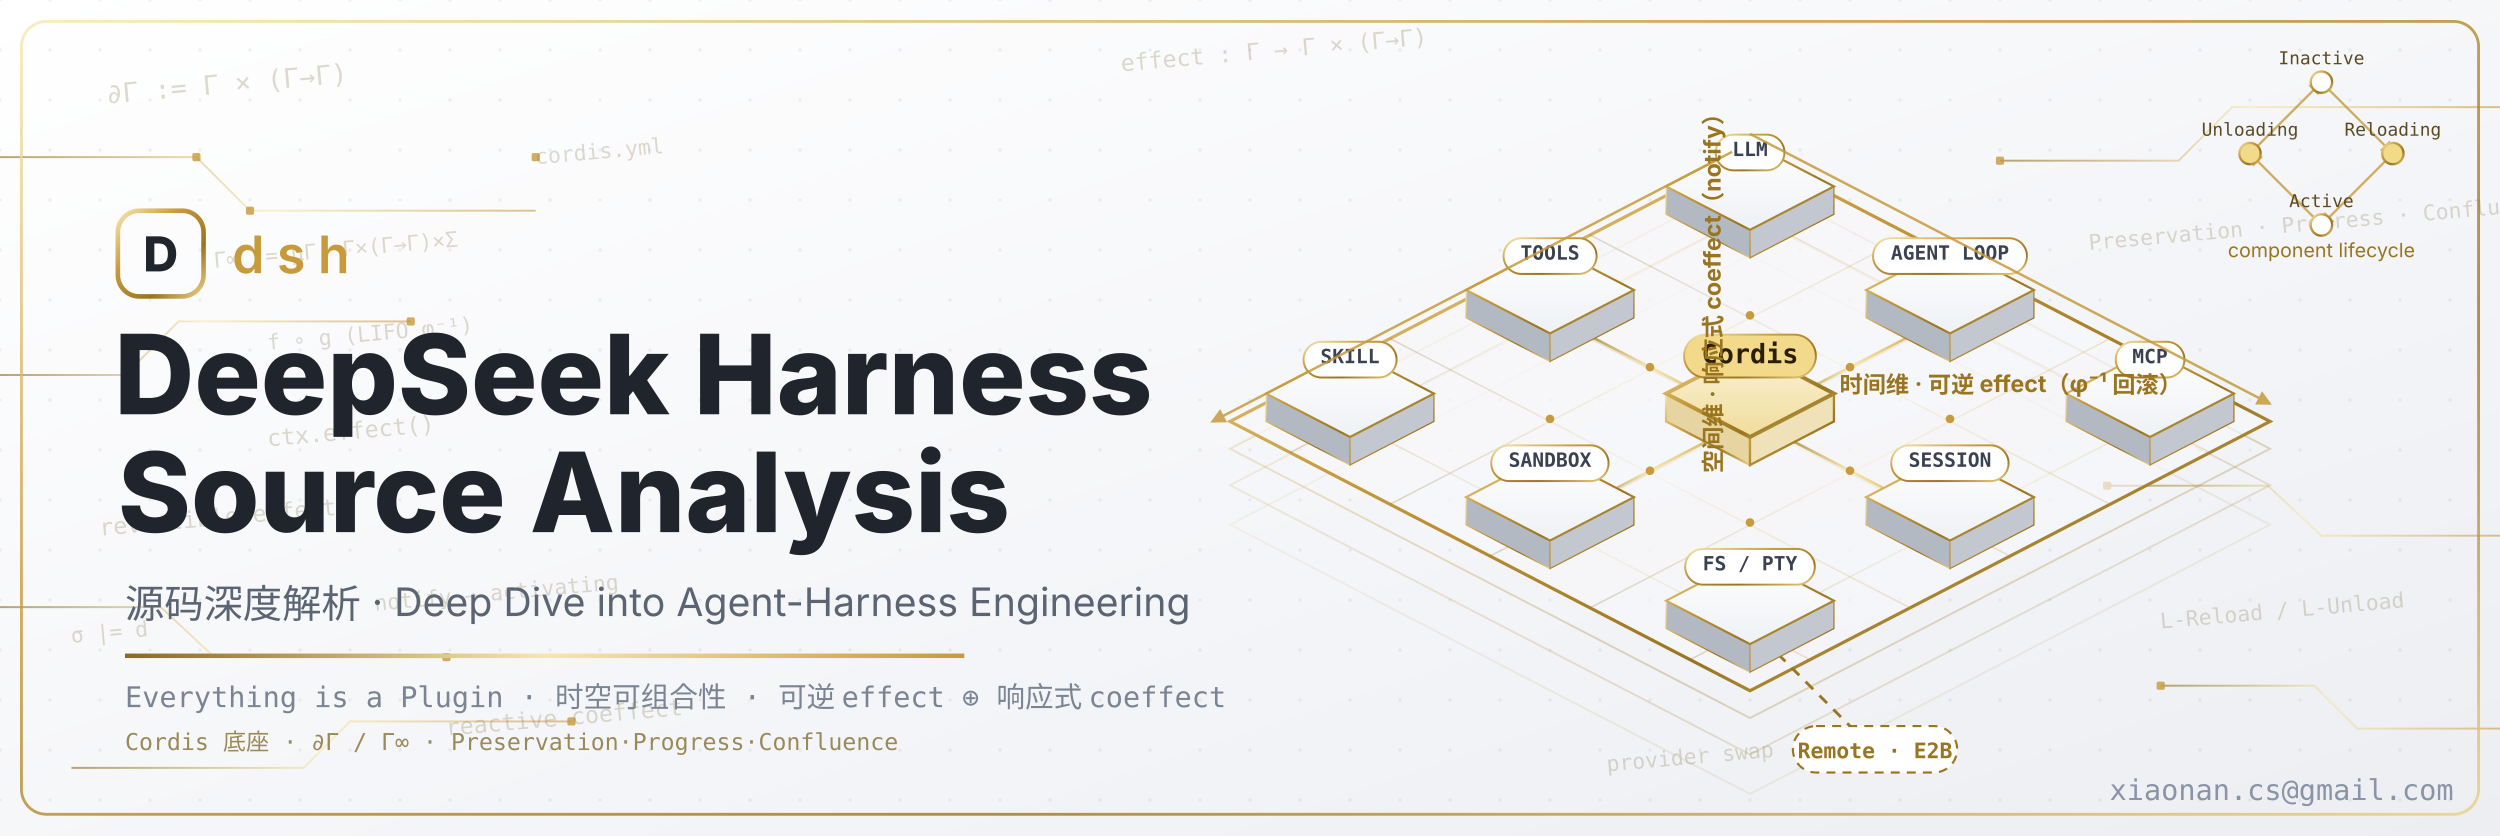
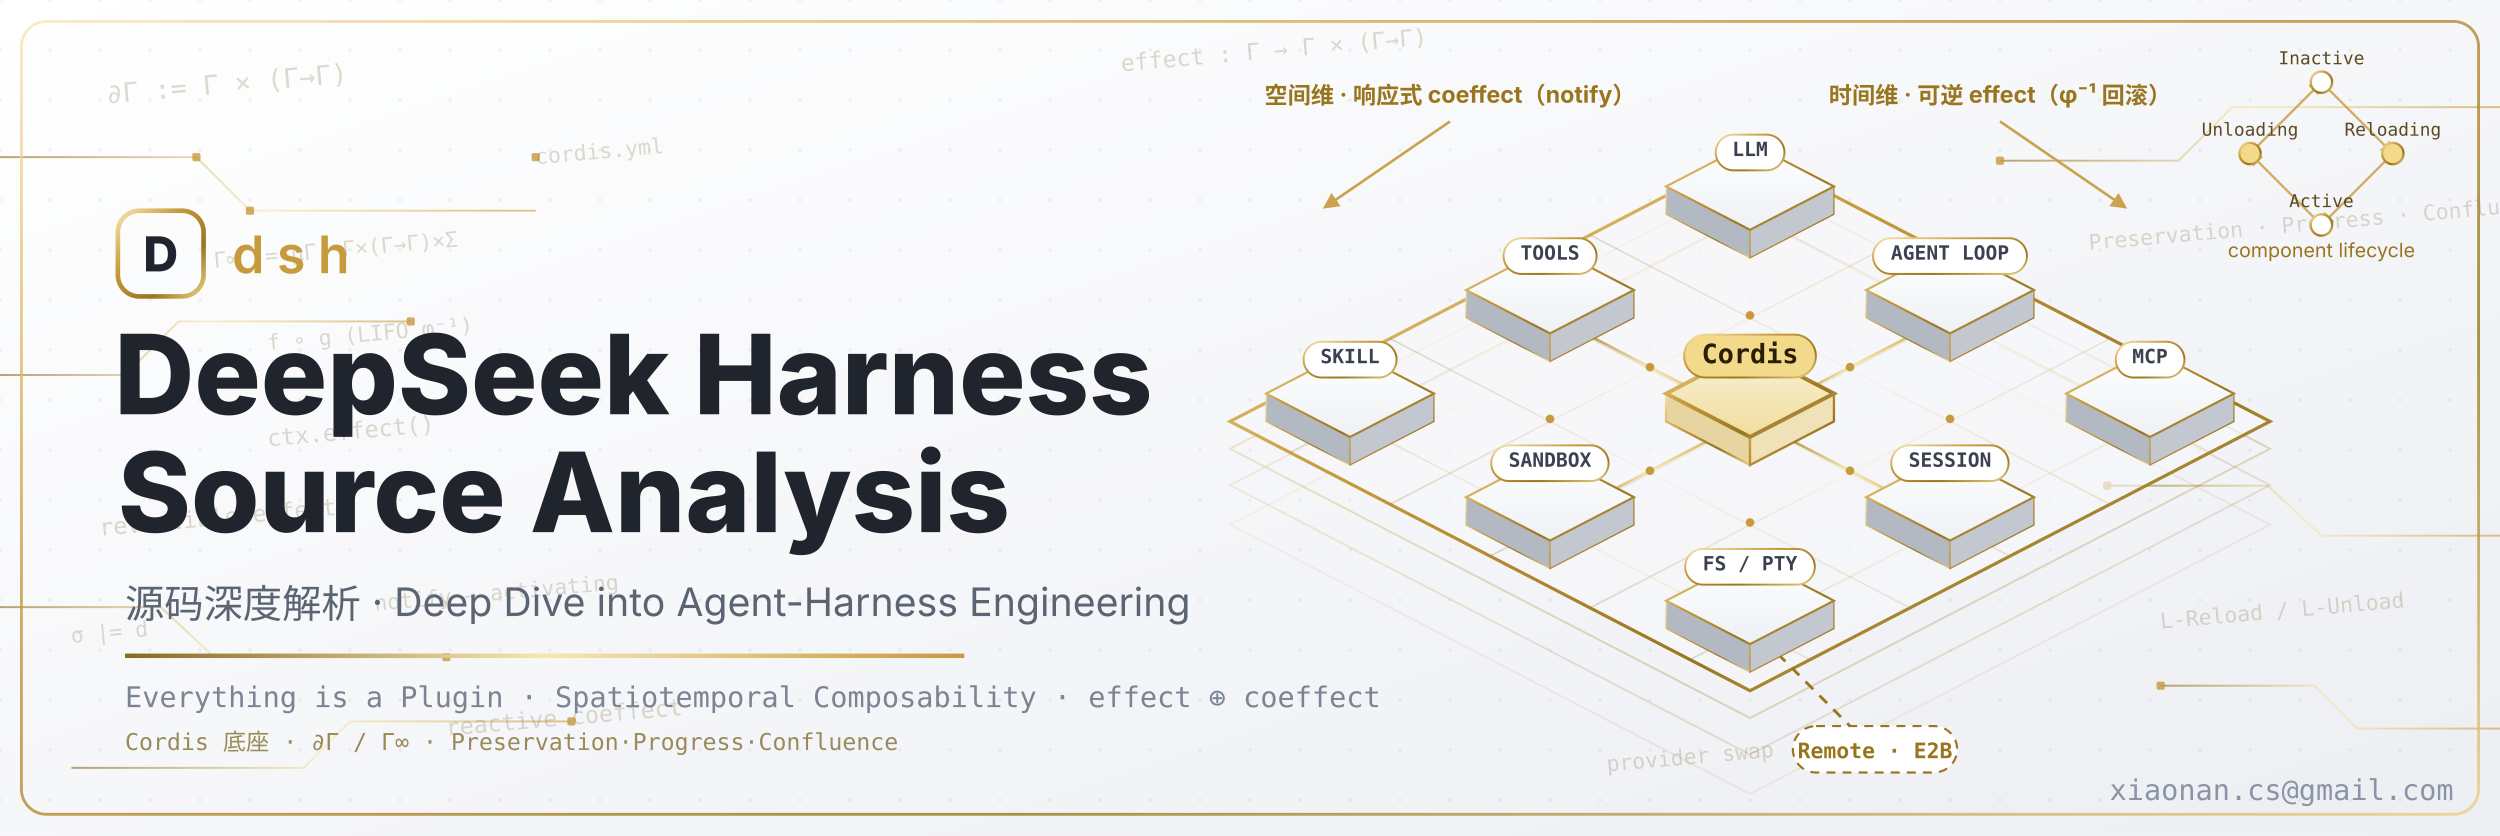
<svg xmlns="http://www.w3.org/2000/svg" width="1400" height="468" viewBox="0 0 1400 468" font-family="-apple-system,'Helvetica Neue','PingFang SC','Segoe UI',sans-serif">
  <defs>
    <linearGradient id="bg" x1="0" y1="0" x2="1" y2="1">
      <stop offset="0" stop-color="#ffffff" />
      <stop offset="0.6" stop-color="#f4f5f8" />
      <stop offset="1" stop-color="#eceef2" />
    </linearGradient>
    <linearGradient id="wire" x1="0" y1="0" x2="1" y2="1">
      <stop offset="0" stop-color="#f6e7b0" />
      <stop offset="0.35" stop-color="#c79a3c" />
      <stop offset="0.7" stop-color="#9a751f" />
      <stop offset="1" stop-color="#e9cf82" />
    </linearGradient>
    <linearGradient id="wireH" x1="0" y1="0" x2="1" y2="0">
      <stop offset="0" stop-color="#8a6a1f" />
      <stop offset="0.5" stop-color="#f6e7b0" />
      <stop offset="1" stop-color="#c79a3c" />
    </linearGradient>
    <linearGradient id="topcore" x1="0" y1="0" x2="0" y2="1">
      <stop offset="0" stop-color="#fbf3d8" />
      <stop offset="1" stop-color="#f0dc9c" />
    </linearGradient>
    <linearGradient id="topface" x1="0" y1="0" x2="0" y2="1">
      <stop offset="0" stop-color="#ffffff" />
      <stop offset="1" stop-color="#eef1f5" />
    </linearGradient>
    <marker id="ah" markerWidth="7" markerHeight="7" refX="5" refY="3" orient="auto">
      <path d="M0 0L6 3L0 6z" fill="#c79a3c" />
    </marker>
  </defs>
  <rect width="1400" height="468" fill="url(#bg)" />
  <g fill="#9aa3b2" fill-opacity="0.15">
    <circle cx="0" cy="0" r="1" />
    <circle cx="28" cy="0" r="1" />
    <circle cx="56" cy="0" r="1" />
    <circle cx="84" cy="0" r="1" />
    <circle cx="112" cy="0" r="1" />
    <circle cx="140" cy="0" r="1" />
    <circle cx="168" cy="0" r="1" />
    <circle cx="196" cy="0" r="1" />
    <circle cx="224" cy="0" r="1" />
    <circle cx="252" cy="0" r="1" />
    <circle cx="280" cy="0" r="1" />
    <circle cx="308" cy="0" r="1" />
    <circle cx="336" cy="0" r="1" />
    <circle cx="364" cy="0" r="1" />
    <circle cx="392" cy="0" r="1" />
    <circle cx="420" cy="0" r="1" />
    <circle cx="448" cy="0" r="1" />
    <circle cx="476" cy="0" r="1" />
    <circle cx="504" cy="0" r="1" />
    <circle cx="532" cy="0" r="1" />
    <circle cx="560" cy="0" r="1" />
    <circle cx="588" cy="0" r="1" />
    <circle cx="616" cy="0" r="1" />
    <circle cx="644" cy="0" r="1" />
    <circle cx="672" cy="0" r="1" />
    <circle cx="700" cy="0" r="1" />
    <circle cx="728" cy="0" r="1" />
    <circle cx="756" cy="0" r="1" />
    <circle cx="784" cy="0" r="1" />
    <circle cx="812" cy="0" r="1" />
    <circle cx="840" cy="0" r="1" />
    <circle cx="868" cy="0" r="1" />
    <circle cx="896" cy="0" r="1" />
    <circle cx="924" cy="0" r="1" />
    <circle cx="952" cy="0" r="1" />
    <circle cx="980" cy="0" r="1" />
    <circle cx="1008" cy="0" r="1" />
    <circle cx="1036" cy="0" r="1" />
    <circle cx="1064" cy="0" r="1" />
    <circle cx="1092" cy="0" r="1" />
    <circle cx="1120" cy="0" r="1" />
    <circle cx="1148" cy="0" r="1" />
    <circle cx="1176" cy="0" r="1" />
    <circle cx="1204" cy="0" r="1" />
    <circle cx="1232" cy="0" r="1" />
    <circle cx="1260" cy="0" r="1" />
    <circle cx="1288" cy="0" r="1" />
    <circle cx="1316" cy="0" r="1" />
    <circle cx="1344" cy="0" r="1" />
    <circle cx="1372" cy="0" r="1" />
    <circle cx="0" cy="28" r="1" />
    <circle cx="28" cy="28" r="1" />
    <circle cx="56" cy="28" r="1" />
    <circle cx="84" cy="28" r="1" />
    <circle cx="112" cy="28" r="1" />
    <circle cx="140" cy="28" r="1" />
    <circle cx="168" cy="28" r="1" />
    <circle cx="196" cy="28" r="1" />
    <circle cx="224" cy="28" r="1" />
    <circle cx="252" cy="28" r="1" />
    <circle cx="280" cy="28" r="1" />
    <circle cx="308" cy="28" r="1" />
    <circle cx="336" cy="28" r="1" />
    <circle cx="364" cy="28" r="1" />
    <circle cx="392" cy="28" r="1" />
    <circle cx="420" cy="28" r="1" />
    <circle cx="448" cy="28" r="1" />
    <circle cx="476" cy="28" r="1" />
    <circle cx="504" cy="28" r="1" />
    <circle cx="532" cy="28" r="1" />
    <circle cx="560" cy="28" r="1" />
    <circle cx="588" cy="28" r="1" />
    <circle cx="616" cy="28" r="1" />
    <circle cx="644" cy="28" r="1" />
    <circle cx="672" cy="28" r="1" />
    <circle cx="700" cy="28" r="1" />
    <circle cx="728" cy="28" r="1" />
    <circle cx="756" cy="28" r="1" />
    <circle cx="784" cy="28" r="1" />
    <circle cx="812" cy="28" r="1" />
    <circle cx="840" cy="28" r="1" />
    <circle cx="868" cy="28" r="1" />
    <circle cx="896" cy="28" r="1" />
    <circle cx="924" cy="28" r="1" />
    <circle cx="952" cy="28" r="1" />
    <circle cx="980" cy="28" r="1" />
    <circle cx="1008" cy="28" r="1" />
    <circle cx="1036" cy="28" r="1" />
    <circle cx="1064" cy="28" r="1" />
    <circle cx="1092" cy="28" r="1" />
    <circle cx="1120" cy="28" r="1" />
    <circle cx="1148" cy="28" r="1" />
    <circle cx="1176" cy="28" r="1" />
    <circle cx="1204" cy="28" r="1" />
    <circle cx="1232" cy="28" r="1" />
    <circle cx="1260" cy="28" r="1" />
    <circle cx="1288" cy="28" r="1" />
    <circle cx="1316" cy="28" r="1" />
    <circle cx="1344" cy="28" r="1" />
    <circle cx="1372" cy="28" r="1" />
    <circle cx="0" cy="56" r="1" />
    <circle cx="28" cy="56" r="1" />
    <circle cx="56" cy="56" r="1" />
    <circle cx="84" cy="56" r="1" />
    <circle cx="112" cy="56" r="1" />
    <circle cx="140" cy="56" r="1" />
    <circle cx="168" cy="56" r="1" />
    <circle cx="196" cy="56" r="1" />
    <circle cx="224" cy="56" r="1" />
    <circle cx="252" cy="56" r="1" />
    <circle cx="280" cy="56" r="1" />
    <circle cx="308" cy="56" r="1" />
    <circle cx="336" cy="56" r="1" />
    <circle cx="364" cy="56" r="1" />
    <circle cx="392" cy="56" r="1" />
    <circle cx="420" cy="56" r="1" />
    <circle cx="448" cy="56" r="1" />
    <circle cx="476" cy="56" r="1" />
    <circle cx="504" cy="56" r="1" />
    <circle cx="532" cy="56" r="1" />
    <circle cx="560" cy="56" r="1" />
    <circle cx="588" cy="56" r="1" />
    <circle cx="616" cy="56" r="1" />
    <circle cx="644" cy="56" r="1" />
    <circle cx="672" cy="56" r="1" />
    <circle cx="700" cy="56" r="1" />
    <circle cx="728" cy="56" r="1" />
    <circle cx="756" cy="56" r="1" />
    <circle cx="784" cy="56" r="1" />
    <circle cx="812" cy="56" r="1" />
    <circle cx="840" cy="56" r="1" />
    <circle cx="868" cy="56" r="1" />
    <circle cx="896" cy="56" r="1" />
    <circle cx="924" cy="56" r="1" />
    <circle cx="952" cy="56" r="1" />
    <circle cx="980" cy="56" r="1" />
    <circle cx="1008" cy="56" r="1" />
    <circle cx="1036" cy="56" r="1" />
    <circle cx="1064" cy="56" r="1" />
    <circle cx="1092" cy="56" r="1" />
    <circle cx="1120" cy="56" r="1" />
    <circle cx="1148" cy="56" r="1" />
    <circle cx="1176" cy="56" r="1" />
    <circle cx="1204" cy="56" r="1" />
    <circle cx="1232" cy="56" r="1" />
    <circle cx="1260" cy="56" r="1" />
    <circle cx="1288" cy="56" r="1" />
    <circle cx="1316" cy="56" r="1" />
    <circle cx="1344" cy="56" r="1" />
    <circle cx="1372" cy="56" r="1" />
    <circle cx="0" cy="84" r="1" />
    <circle cx="28" cy="84" r="1" />
    <circle cx="56" cy="84" r="1" />
    <circle cx="84" cy="84" r="1" />
    <circle cx="112" cy="84" r="1" />
    <circle cx="140" cy="84" r="1" />
    <circle cx="168" cy="84" r="1" />
    <circle cx="196" cy="84" r="1" />
    <circle cx="224" cy="84" r="1" />
    <circle cx="252" cy="84" r="1" />
    <circle cx="280" cy="84" r="1" />
    <circle cx="308" cy="84" r="1" />
    <circle cx="336" cy="84" r="1" />
    <circle cx="364" cy="84" r="1" />
    <circle cx="392" cy="84" r="1" />
    <circle cx="420" cy="84" r="1" />
    <circle cx="448" cy="84" r="1" />
    <circle cx="476" cy="84" r="1" />
    <circle cx="504" cy="84" r="1" />
    <circle cx="532" cy="84" r="1" />
    <circle cx="560" cy="84" r="1" />
    <circle cx="588" cy="84" r="1" />
    <circle cx="616" cy="84" r="1" />
    <circle cx="644" cy="84" r="1" />
    <circle cx="672" cy="84" r="1" />
    <circle cx="700" cy="84" r="1" />
    <circle cx="728" cy="84" r="1" />
    <circle cx="756" cy="84" r="1" />
    <circle cx="784" cy="84" r="1" />
    <circle cx="812" cy="84" r="1" />
    <circle cx="840" cy="84" r="1" />
    <circle cx="868" cy="84" r="1" />
    <circle cx="896" cy="84" r="1" />
    <circle cx="924" cy="84" r="1" />
    <circle cx="952" cy="84" r="1" />
    <circle cx="980" cy="84" r="1" />
    <circle cx="1008" cy="84" r="1" />
    <circle cx="1036" cy="84" r="1" />
    <circle cx="1064" cy="84" r="1" />
    <circle cx="1092" cy="84" r="1" />
    <circle cx="1120" cy="84" r="1" />
    <circle cx="1148" cy="84" r="1" />
    <circle cx="1176" cy="84" r="1" />
    <circle cx="1204" cy="84" r="1" />
    <circle cx="1232" cy="84" r="1" />
    <circle cx="1260" cy="84" r="1" />
    <circle cx="1288" cy="84" r="1" />
    <circle cx="1316" cy="84" r="1" />
    <circle cx="1344" cy="84" r="1" />
    <circle cx="1372" cy="84" r="1" />
    <circle cx="0" cy="112" r="1" />
    <circle cx="28" cy="112" r="1" />
    <circle cx="56" cy="112" r="1" />
    <circle cx="84" cy="112" r="1" />
    <circle cx="112" cy="112" r="1" />
    <circle cx="140" cy="112" r="1" />
    <circle cx="168" cy="112" r="1" />
    <circle cx="196" cy="112" r="1" />
    <circle cx="224" cy="112" r="1" />
    <circle cx="252" cy="112" r="1" />
    <circle cx="280" cy="112" r="1" />
    <circle cx="308" cy="112" r="1" />
    <circle cx="336" cy="112" r="1" />
    <circle cx="364" cy="112" r="1" />
    <circle cx="392" cy="112" r="1" />
    <circle cx="420" cy="112" r="1" />
    <circle cx="448" cy="112" r="1" />
    <circle cx="476" cy="112" r="1" />
    <circle cx="504" cy="112" r="1" />
    <circle cx="532" cy="112" r="1" />
    <circle cx="560" cy="112" r="1" />
    <circle cx="588" cy="112" r="1" />
    <circle cx="616" cy="112" r="1" />
    <circle cx="644" cy="112" r="1" />
    <circle cx="672" cy="112" r="1" />
    <circle cx="700" cy="112" r="1" />
    <circle cx="728" cy="112" r="1" />
    <circle cx="756" cy="112" r="1" />
    <circle cx="784" cy="112" r="1" />
    <circle cx="812" cy="112" r="1" />
    <circle cx="840" cy="112" r="1" />
    <circle cx="868" cy="112" r="1" />
    <circle cx="896" cy="112" r="1" />
    <circle cx="924" cy="112" r="1" />
    <circle cx="952" cy="112" r="1" />
    <circle cx="980" cy="112" r="1" />
    <circle cx="1008" cy="112" r="1" />
    <circle cx="1036" cy="112" r="1" />
    <circle cx="1064" cy="112" r="1" />
    <circle cx="1092" cy="112" r="1" />
    <circle cx="1120" cy="112" r="1" />
    <circle cx="1148" cy="112" r="1" />
    <circle cx="1176" cy="112" r="1" />
    <circle cx="1204" cy="112" r="1" />
    <circle cx="1232" cy="112" r="1" />
    <circle cx="1260" cy="112" r="1" />
    <circle cx="1288" cy="112" r="1" />
    <circle cx="1316" cy="112" r="1" />
    <circle cx="1344" cy="112" r="1" />
    <circle cx="1372" cy="112" r="1" />
    <circle cx="0" cy="140" r="1" />
    <circle cx="28" cy="140" r="1" />
    <circle cx="56" cy="140" r="1" />
    <circle cx="84" cy="140" r="1" />
    <circle cx="112" cy="140" r="1" />
    <circle cx="140" cy="140" r="1" />
    <circle cx="168" cy="140" r="1" />
    <circle cx="196" cy="140" r="1" />
    <circle cx="224" cy="140" r="1" />
    <circle cx="252" cy="140" r="1" />
    <circle cx="280" cy="140" r="1" />
    <circle cx="308" cy="140" r="1" />
    <circle cx="336" cy="140" r="1" />
    <circle cx="364" cy="140" r="1" />
    <circle cx="392" cy="140" r="1" />
    <circle cx="420" cy="140" r="1" />
    <circle cx="448" cy="140" r="1" />
    <circle cx="476" cy="140" r="1" />
    <circle cx="504" cy="140" r="1" />
    <circle cx="532" cy="140" r="1" />
    <circle cx="560" cy="140" r="1" />
    <circle cx="588" cy="140" r="1" />
    <circle cx="616" cy="140" r="1" />
    <circle cx="644" cy="140" r="1" />
    <circle cx="672" cy="140" r="1" />
    <circle cx="700" cy="140" r="1" />
    <circle cx="728" cy="140" r="1" />
    <circle cx="756" cy="140" r="1" />
    <circle cx="784" cy="140" r="1" />
    <circle cx="812" cy="140" r="1" />
    <circle cx="840" cy="140" r="1" />
    <circle cx="868" cy="140" r="1" />
    <circle cx="896" cy="140" r="1" />
    <circle cx="924" cy="140" r="1" />
    <circle cx="952" cy="140" r="1" />
    <circle cx="980" cy="140" r="1" />
    <circle cx="1008" cy="140" r="1" />
    <circle cx="1036" cy="140" r="1" />
    <circle cx="1064" cy="140" r="1" />
    <circle cx="1092" cy="140" r="1" />
    <circle cx="1120" cy="140" r="1" />
    <circle cx="1148" cy="140" r="1" />
    <circle cx="1176" cy="140" r="1" />
    <circle cx="1204" cy="140" r="1" />
    <circle cx="1232" cy="140" r="1" />
    <circle cx="1260" cy="140" r="1" />
    <circle cx="1288" cy="140" r="1" />
    <circle cx="1316" cy="140" r="1" />
    <circle cx="1344" cy="140" r="1" />
    <circle cx="1372" cy="140" r="1" />
    <circle cx="0" cy="168" r="1" />
    <circle cx="28" cy="168" r="1" />
    <circle cx="56" cy="168" r="1" />
    <circle cx="84" cy="168" r="1" />
    <circle cx="112" cy="168" r="1" />
    <circle cx="140" cy="168" r="1" />
    <circle cx="168" cy="168" r="1" />
    <circle cx="196" cy="168" r="1" />
    <circle cx="224" cy="168" r="1" />
    <circle cx="252" cy="168" r="1" />
    <circle cx="280" cy="168" r="1" />
    <circle cx="308" cy="168" r="1" />
    <circle cx="336" cy="168" r="1" />
    <circle cx="364" cy="168" r="1" />
    <circle cx="392" cy="168" r="1" />
    <circle cx="420" cy="168" r="1" />
    <circle cx="448" cy="168" r="1" />
    <circle cx="476" cy="168" r="1" />
    <circle cx="504" cy="168" r="1" />
    <circle cx="532" cy="168" r="1" />
    <circle cx="560" cy="168" r="1" />
    <circle cx="588" cy="168" r="1" />
    <circle cx="616" cy="168" r="1" />
    <circle cx="644" cy="168" r="1" />
    <circle cx="672" cy="168" r="1" />
    <circle cx="700" cy="168" r="1" />
    <circle cx="728" cy="168" r="1" />
    <circle cx="756" cy="168" r="1" />
    <circle cx="784" cy="168" r="1" />
    <circle cx="812" cy="168" r="1" />
    <circle cx="840" cy="168" r="1" />
    <circle cx="868" cy="168" r="1" />
    <circle cx="896" cy="168" r="1" />
    <circle cx="924" cy="168" r="1" />
    <circle cx="952" cy="168" r="1" />
    <circle cx="980" cy="168" r="1" />
    <circle cx="1008" cy="168" r="1" />
    <circle cx="1036" cy="168" r="1" />
    <circle cx="1064" cy="168" r="1" />
    <circle cx="1092" cy="168" r="1" />
    <circle cx="1120" cy="168" r="1" />
    <circle cx="1148" cy="168" r="1" />
    <circle cx="1176" cy="168" r="1" />
    <circle cx="1204" cy="168" r="1" />
    <circle cx="1232" cy="168" r="1" />
    <circle cx="1260" cy="168" r="1" />
    <circle cx="1288" cy="168" r="1" />
    <circle cx="1316" cy="168" r="1" />
    <circle cx="1344" cy="168" r="1" />
    <circle cx="1372" cy="168" r="1" />
    <circle cx="0" cy="196" r="1" />
    <circle cx="28" cy="196" r="1" />
    <circle cx="56" cy="196" r="1" />
    <circle cx="84" cy="196" r="1" />
    <circle cx="112" cy="196" r="1" />
    <circle cx="140" cy="196" r="1" />
    <circle cx="168" cy="196" r="1" />
    <circle cx="196" cy="196" r="1" />
    <circle cx="224" cy="196" r="1" />
    <circle cx="252" cy="196" r="1" />
    <circle cx="280" cy="196" r="1" />
    <circle cx="308" cy="196" r="1" />
    <circle cx="336" cy="196" r="1" />
    <circle cx="364" cy="196" r="1" />
    <circle cx="392" cy="196" r="1" />
    <circle cx="420" cy="196" r="1" />
    <circle cx="448" cy="196" r="1" />
    <circle cx="476" cy="196" r="1" />
    <circle cx="504" cy="196" r="1" />
    <circle cx="532" cy="196" r="1" />
    <circle cx="560" cy="196" r="1" />
    <circle cx="588" cy="196" r="1" />
    <circle cx="616" cy="196" r="1" />
    <circle cx="644" cy="196" r="1" />
    <circle cx="672" cy="196" r="1" />
    <circle cx="700" cy="196" r="1" />
    <circle cx="728" cy="196" r="1" />
    <circle cx="756" cy="196" r="1" />
    <circle cx="784" cy="196" r="1" />
    <circle cx="812" cy="196" r="1" />
    <circle cx="840" cy="196" r="1" />
    <circle cx="868" cy="196" r="1" />
    <circle cx="896" cy="196" r="1" />
    <circle cx="924" cy="196" r="1" />
    <circle cx="952" cy="196" r="1" />
    <circle cx="980" cy="196" r="1" />
    <circle cx="1008" cy="196" r="1" />
    <circle cx="1036" cy="196" r="1" />
    <circle cx="1064" cy="196" r="1" />
    <circle cx="1092" cy="196" r="1" />
    <circle cx="1120" cy="196" r="1" />
    <circle cx="1148" cy="196" r="1" />
    <circle cx="1176" cy="196" r="1" />
    <circle cx="1204" cy="196" r="1" />
    <circle cx="1232" cy="196" r="1" />
    <circle cx="1260" cy="196" r="1" />
    <circle cx="1288" cy="196" r="1" />
    <circle cx="1316" cy="196" r="1" />
    <circle cx="1344" cy="196" r="1" />
    <circle cx="1372" cy="196" r="1" />
    <circle cx="0" cy="224" r="1" />
    <circle cx="28" cy="224" r="1" />
    <circle cx="56" cy="224" r="1" />
    <circle cx="84" cy="224" r="1" />
    <circle cx="112" cy="224" r="1" />
    <circle cx="140" cy="224" r="1" />
    <circle cx="168" cy="224" r="1" />
    <circle cx="196" cy="224" r="1" />
    <circle cx="224" cy="224" r="1" />
    <circle cx="252" cy="224" r="1" />
    <circle cx="280" cy="224" r="1" />
    <circle cx="308" cy="224" r="1" />
    <circle cx="336" cy="224" r="1" />
    <circle cx="364" cy="224" r="1" />
    <circle cx="392" cy="224" r="1" />
    <circle cx="420" cy="224" r="1" />
    <circle cx="448" cy="224" r="1" />
    <circle cx="476" cy="224" r="1" />
    <circle cx="504" cy="224" r="1" />
    <circle cx="532" cy="224" r="1" />
    <circle cx="560" cy="224" r="1" />
    <circle cx="588" cy="224" r="1" />
    <circle cx="616" cy="224" r="1" />
    <circle cx="644" cy="224" r="1" />
    <circle cx="672" cy="224" r="1" />
    <circle cx="700" cy="224" r="1" />
    <circle cx="728" cy="224" r="1" />
    <circle cx="756" cy="224" r="1" />
    <circle cx="784" cy="224" r="1" />
    <circle cx="812" cy="224" r="1" />
    <circle cx="840" cy="224" r="1" />
    <circle cx="868" cy="224" r="1" />
    <circle cx="896" cy="224" r="1" />
    <circle cx="924" cy="224" r="1" />
    <circle cx="952" cy="224" r="1" />
    <circle cx="980" cy="224" r="1" />
    <circle cx="1008" cy="224" r="1" />
    <circle cx="1036" cy="224" r="1" />
    <circle cx="1064" cy="224" r="1" />
    <circle cx="1092" cy="224" r="1" />
    <circle cx="1120" cy="224" r="1" />
    <circle cx="1148" cy="224" r="1" />
    <circle cx="1176" cy="224" r="1" />
    <circle cx="1204" cy="224" r="1" />
    <circle cx="1232" cy="224" r="1" />
    <circle cx="1260" cy="224" r="1" />
    <circle cx="1288" cy="224" r="1" />
    <circle cx="1316" cy="224" r="1" />
    <circle cx="1344" cy="224" r="1" />
    <circle cx="1372" cy="224" r="1" />
    <circle cx="0" cy="252" r="1" />
    <circle cx="28" cy="252" r="1" />
    <circle cx="56" cy="252" r="1" />
    <circle cx="84" cy="252" r="1" />
    <circle cx="112" cy="252" r="1" />
    <circle cx="140" cy="252" r="1" />
    <circle cx="168" cy="252" r="1" />
    <circle cx="196" cy="252" r="1" />
    <circle cx="224" cy="252" r="1" />
    <circle cx="252" cy="252" r="1" />
    <circle cx="280" cy="252" r="1" />
    <circle cx="308" cy="252" r="1" />
    <circle cx="336" cy="252" r="1" />
    <circle cx="364" cy="252" r="1" />
    <circle cx="392" cy="252" r="1" />
    <circle cx="420" cy="252" r="1" />
    <circle cx="448" cy="252" r="1" />
    <circle cx="476" cy="252" r="1" />
    <circle cx="504" cy="252" r="1" />
    <circle cx="532" cy="252" r="1" />
    <circle cx="560" cy="252" r="1" />
    <circle cx="588" cy="252" r="1" />
    <circle cx="616" cy="252" r="1" />
    <circle cx="644" cy="252" r="1" />
    <circle cx="672" cy="252" r="1" />
    <circle cx="700" cy="252" r="1" />
    <circle cx="728" cy="252" r="1" />
    <circle cx="756" cy="252" r="1" />
    <circle cx="784" cy="252" r="1" />
    <circle cx="812" cy="252" r="1" />
    <circle cx="840" cy="252" r="1" />
    <circle cx="868" cy="252" r="1" />
    <circle cx="896" cy="252" r="1" />
    <circle cx="924" cy="252" r="1" />
    <circle cx="952" cy="252" r="1" />
    <circle cx="980" cy="252" r="1" />
    <circle cx="1008" cy="252" r="1" />
    <circle cx="1036" cy="252" r="1" />
    <circle cx="1064" cy="252" r="1" />
    <circle cx="1092" cy="252" r="1" />
    <circle cx="1120" cy="252" r="1" />
    <circle cx="1148" cy="252" r="1" />
    <circle cx="1176" cy="252" r="1" />
    <circle cx="1204" cy="252" r="1" />
    <circle cx="1232" cy="252" r="1" />
    <circle cx="1260" cy="252" r="1" />
    <circle cx="1288" cy="252" r="1" />
    <circle cx="1316" cy="252" r="1" />
    <circle cx="1344" cy="252" r="1" />
    <circle cx="1372" cy="252" r="1" />
    <circle cx="0" cy="280" r="1" />
    <circle cx="28" cy="280" r="1" />
    <circle cx="56" cy="280" r="1" />
    <circle cx="84" cy="280" r="1" />
    <circle cx="112" cy="280" r="1" />
    <circle cx="140" cy="280" r="1" />
    <circle cx="168" cy="280" r="1" />
    <circle cx="196" cy="280" r="1" />
    <circle cx="224" cy="280" r="1" />
    <circle cx="252" cy="280" r="1" />
    <circle cx="280" cy="280" r="1" />
    <circle cx="308" cy="280" r="1" />
    <circle cx="336" cy="280" r="1" />
    <circle cx="364" cy="280" r="1" />
    <circle cx="392" cy="280" r="1" />
    <circle cx="420" cy="280" r="1" />
    <circle cx="448" cy="280" r="1" />
    <circle cx="476" cy="280" r="1" />
    <circle cx="504" cy="280" r="1" />
    <circle cx="532" cy="280" r="1" />
    <circle cx="560" cy="280" r="1" />
    <circle cx="588" cy="280" r="1" />
    <circle cx="616" cy="280" r="1" />
    <circle cx="644" cy="280" r="1" />
    <circle cx="672" cy="280" r="1" />
    <circle cx="700" cy="280" r="1" />
    <circle cx="728" cy="280" r="1" />
    <circle cx="756" cy="280" r="1" />
    <circle cx="784" cy="280" r="1" />
    <circle cx="812" cy="280" r="1" />
    <circle cx="840" cy="280" r="1" />
    <circle cx="868" cy="280" r="1" />
    <circle cx="896" cy="280" r="1" />
    <circle cx="924" cy="280" r="1" />
    <circle cx="952" cy="280" r="1" />
    <circle cx="980" cy="280" r="1" />
    <circle cx="1008" cy="280" r="1" />
    <circle cx="1036" cy="280" r="1" />
    <circle cx="1064" cy="280" r="1" />
    <circle cx="1092" cy="280" r="1" />
    <circle cx="1120" cy="280" r="1" />
    <circle cx="1148" cy="280" r="1" />
    <circle cx="1176" cy="280" r="1" />
    <circle cx="1204" cy="280" r="1" />
    <circle cx="1232" cy="280" r="1" />
    <circle cx="1260" cy="280" r="1" />
    <circle cx="1288" cy="280" r="1" />
    <circle cx="1316" cy="280" r="1" />
    <circle cx="1344" cy="280" r="1" />
    <circle cx="1372" cy="280" r="1" />
    <circle cx="0" cy="308" r="1" />
    <circle cx="28" cy="308" r="1" />
    <circle cx="56" cy="308" r="1" />
    <circle cx="84" cy="308" r="1" />
    <circle cx="112" cy="308" r="1" />
    <circle cx="140" cy="308" r="1" />
    <circle cx="168" cy="308" r="1" />
    <circle cx="196" cy="308" r="1" />
    <circle cx="224" cy="308" r="1" />
    <circle cx="252" cy="308" r="1" />
    <circle cx="280" cy="308" r="1" />
    <circle cx="308" cy="308" r="1" />
    <circle cx="336" cy="308" r="1" />
    <circle cx="364" cy="308" r="1" />
    <circle cx="392" cy="308" r="1" />
    <circle cx="420" cy="308" r="1" />
    <circle cx="448" cy="308" r="1" />
    <circle cx="476" cy="308" r="1" />
    <circle cx="504" cy="308" r="1" />
    <circle cx="532" cy="308" r="1" />
    <circle cx="560" cy="308" r="1" />
    <circle cx="588" cy="308" r="1" />
    <circle cx="616" cy="308" r="1" />
    <circle cx="644" cy="308" r="1" />
    <circle cx="672" cy="308" r="1" />
    <circle cx="700" cy="308" r="1" />
    <circle cx="728" cy="308" r="1" />
    <circle cx="756" cy="308" r="1" />
    <circle cx="784" cy="308" r="1" />
    <circle cx="812" cy="308" r="1" />
    <circle cx="840" cy="308" r="1" />
    <circle cx="868" cy="308" r="1" />
    <circle cx="896" cy="308" r="1" />
    <circle cx="924" cy="308" r="1" />
    <circle cx="952" cy="308" r="1" />
    <circle cx="980" cy="308" r="1" />
    <circle cx="1008" cy="308" r="1" />
    <circle cx="1036" cy="308" r="1" />
    <circle cx="1064" cy="308" r="1" />
    <circle cx="1092" cy="308" r="1" />
    <circle cx="1120" cy="308" r="1" />
    <circle cx="1148" cy="308" r="1" />
    <circle cx="1176" cy="308" r="1" />
    <circle cx="1204" cy="308" r="1" />
    <circle cx="1232" cy="308" r="1" />
    <circle cx="1260" cy="308" r="1" />
    <circle cx="1288" cy="308" r="1" />
    <circle cx="1316" cy="308" r="1" />
    <circle cx="1344" cy="308" r="1" />
    <circle cx="1372" cy="308" r="1" />
    <circle cx="0" cy="336" r="1" />
    <circle cx="28" cy="336" r="1" />
    <circle cx="56" cy="336" r="1" />
    <circle cx="84" cy="336" r="1" />
    <circle cx="112" cy="336" r="1" />
    <circle cx="140" cy="336" r="1" />
    <circle cx="168" cy="336" r="1" />
    <circle cx="196" cy="336" r="1" />
    <circle cx="224" cy="336" r="1" />
    <circle cx="252" cy="336" r="1" />
    <circle cx="280" cy="336" r="1" />
    <circle cx="308" cy="336" r="1" />
    <circle cx="336" cy="336" r="1" />
    <circle cx="364" cy="336" r="1" />
    <circle cx="392" cy="336" r="1" />
    <circle cx="420" cy="336" r="1" />
    <circle cx="448" cy="336" r="1" />
    <circle cx="476" cy="336" r="1" />
    <circle cx="504" cy="336" r="1" />
    <circle cx="532" cy="336" r="1" />
    <circle cx="560" cy="336" r="1" />
    <circle cx="588" cy="336" r="1" />
    <circle cx="616" cy="336" r="1" />
    <circle cx="644" cy="336" r="1" />
    <circle cx="672" cy="336" r="1" />
    <circle cx="700" cy="336" r="1" />
    <circle cx="728" cy="336" r="1" />
    <circle cx="756" cy="336" r="1" />
    <circle cx="784" cy="336" r="1" />
    <circle cx="812" cy="336" r="1" />
    <circle cx="840" cy="336" r="1" />
    <circle cx="868" cy="336" r="1" />
    <circle cx="896" cy="336" r="1" />
    <circle cx="924" cy="336" r="1" />
    <circle cx="952" cy="336" r="1" />
    <circle cx="980" cy="336" r="1" />
    <circle cx="1008" cy="336" r="1" />
    <circle cx="1036" cy="336" r="1" />
    <circle cx="1064" cy="336" r="1" />
    <circle cx="1092" cy="336" r="1" />
    <circle cx="1120" cy="336" r="1" />
    <circle cx="1148" cy="336" r="1" />
    <circle cx="1176" cy="336" r="1" />
    <circle cx="1204" cy="336" r="1" />
    <circle cx="1232" cy="336" r="1" />
    <circle cx="1260" cy="336" r="1" />
    <circle cx="1288" cy="336" r="1" />
    <circle cx="1316" cy="336" r="1" />
    <circle cx="1344" cy="336" r="1" />
    <circle cx="1372" cy="336" r="1" />
    <circle cx="0" cy="364" r="1" />
    <circle cx="28" cy="364" r="1" />
    <circle cx="56" cy="364" r="1" />
    <circle cx="84" cy="364" r="1" />
    <circle cx="112" cy="364" r="1" />
    <circle cx="140" cy="364" r="1" />
    <circle cx="168" cy="364" r="1" />
    <circle cx="196" cy="364" r="1" />
    <circle cx="224" cy="364" r="1" />
    <circle cx="252" cy="364" r="1" />
    <circle cx="280" cy="364" r="1" />
    <circle cx="308" cy="364" r="1" />
    <circle cx="336" cy="364" r="1" />
    <circle cx="364" cy="364" r="1" />
    <circle cx="392" cy="364" r="1" />
    <circle cx="420" cy="364" r="1" />
    <circle cx="448" cy="364" r="1" />
    <circle cx="476" cy="364" r="1" />
    <circle cx="504" cy="364" r="1" />
    <circle cx="532" cy="364" r="1" />
    <circle cx="560" cy="364" r="1" />
    <circle cx="588" cy="364" r="1" />
    <circle cx="616" cy="364" r="1" />
    <circle cx="644" cy="364" r="1" />
    <circle cx="672" cy="364" r="1" />
    <circle cx="700" cy="364" r="1" />
    <circle cx="728" cy="364" r="1" />
    <circle cx="756" cy="364" r="1" />
    <circle cx="784" cy="364" r="1" />
    <circle cx="812" cy="364" r="1" />
    <circle cx="840" cy="364" r="1" />
    <circle cx="868" cy="364" r="1" />
    <circle cx="896" cy="364" r="1" />
    <circle cx="924" cy="364" r="1" />
    <circle cx="952" cy="364" r="1" />
    <circle cx="980" cy="364" r="1" />
    <circle cx="1008" cy="364" r="1" />
    <circle cx="1036" cy="364" r="1" />
    <circle cx="1064" cy="364" r="1" />
    <circle cx="1092" cy="364" r="1" />
    <circle cx="1120" cy="364" r="1" />
    <circle cx="1148" cy="364" r="1" />
    <circle cx="1176" cy="364" r="1" />
    <circle cx="1204" cy="364" r="1" />
    <circle cx="1232" cy="364" r="1" />
    <circle cx="1260" cy="364" r="1" />
    <circle cx="1288" cy="364" r="1" />
    <circle cx="1316" cy="364" r="1" />
    <circle cx="1344" cy="364" r="1" />
    <circle cx="1372" cy="364" r="1" />
    <circle cx="0" cy="392" r="1" />
    <circle cx="28" cy="392" r="1" />
    <circle cx="56" cy="392" r="1" />
    <circle cx="84" cy="392" r="1" />
    <circle cx="112" cy="392" r="1" />
    <circle cx="140" cy="392" r="1" />
    <circle cx="168" cy="392" r="1" />
    <circle cx="196" cy="392" r="1" />
    <circle cx="224" cy="392" r="1" />
    <circle cx="252" cy="392" r="1" />
    <circle cx="280" cy="392" r="1" />
    <circle cx="308" cy="392" r="1" />
    <circle cx="336" cy="392" r="1" />
    <circle cx="364" cy="392" r="1" />
    <circle cx="392" cy="392" r="1" />
    <circle cx="420" cy="392" r="1" />
    <circle cx="448" cy="392" r="1" />
    <circle cx="476" cy="392" r="1" />
    <circle cx="504" cy="392" r="1" />
    <circle cx="532" cy="392" r="1" />
    <circle cx="560" cy="392" r="1" />
    <circle cx="588" cy="392" r="1" />
    <circle cx="616" cy="392" r="1" />
    <circle cx="644" cy="392" r="1" />
    <circle cx="672" cy="392" r="1" />
    <circle cx="700" cy="392" r="1" />
    <circle cx="728" cy="392" r="1" />
    <circle cx="756" cy="392" r="1" />
    <circle cx="784" cy="392" r="1" />
    <circle cx="812" cy="392" r="1" />
    <circle cx="840" cy="392" r="1" />
    <circle cx="868" cy="392" r="1" />
    <circle cx="896" cy="392" r="1" />
    <circle cx="924" cy="392" r="1" />
    <circle cx="952" cy="392" r="1" />
    <circle cx="980" cy="392" r="1" />
    <circle cx="1008" cy="392" r="1" />
    <circle cx="1036" cy="392" r="1" />
    <circle cx="1064" cy="392" r="1" />
    <circle cx="1092" cy="392" r="1" />
    <circle cx="1120" cy="392" r="1" />
    <circle cx="1148" cy="392" r="1" />
    <circle cx="1176" cy="392" r="1" />
    <circle cx="1204" cy="392" r="1" />
    <circle cx="1232" cy="392" r="1" />
    <circle cx="1260" cy="392" r="1" />
    <circle cx="1288" cy="392" r="1" />
    <circle cx="1316" cy="392" r="1" />
    <circle cx="1344" cy="392" r="1" />
    <circle cx="1372" cy="392" r="1" />
    <circle cx="0" cy="420" r="1" />
    <circle cx="28" cy="420" r="1" />
    <circle cx="56" cy="420" r="1" />
    <circle cx="84" cy="420" r="1" />
    <circle cx="112" cy="420" r="1" />
    <circle cx="140" cy="420" r="1" />
    <circle cx="168" cy="420" r="1" />
    <circle cx="196" cy="420" r="1" />
    <circle cx="224" cy="420" r="1" />
    <circle cx="252" cy="420" r="1" />
    <circle cx="280" cy="420" r="1" />
    <circle cx="308" cy="420" r="1" />
    <circle cx="336" cy="420" r="1" />
    <circle cx="364" cy="420" r="1" />
    <circle cx="392" cy="420" r="1" />
    <circle cx="420" cy="420" r="1" />
    <circle cx="448" cy="420" r="1" />
    <circle cx="476" cy="420" r="1" />
    <circle cx="504" cy="420" r="1" />
    <circle cx="532" cy="420" r="1" />
    <circle cx="560" cy="420" r="1" />
    <circle cx="588" cy="420" r="1" />
    <circle cx="616" cy="420" r="1" />
    <circle cx="644" cy="420" r="1" />
    <circle cx="672" cy="420" r="1" />
    <circle cx="700" cy="420" r="1" />
    <circle cx="728" cy="420" r="1" />
    <circle cx="756" cy="420" r="1" />
    <circle cx="784" cy="420" r="1" />
    <circle cx="812" cy="420" r="1" />
    <circle cx="840" cy="420" r="1" />
    <circle cx="868" cy="420" r="1" />
    <circle cx="896" cy="420" r="1" />
    <circle cx="924" cy="420" r="1" />
    <circle cx="952" cy="420" r="1" />
    <circle cx="980" cy="420" r="1" />
    <circle cx="1008" cy="420" r="1" />
    <circle cx="1036" cy="420" r="1" />
    <circle cx="1064" cy="420" r="1" />
    <circle cx="1092" cy="420" r="1" />
    <circle cx="1120" cy="420" r="1" />
    <circle cx="1148" cy="420" r="1" />
    <circle cx="1176" cy="420" r="1" />
    <circle cx="1204" cy="420" r="1" />
    <circle cx="1232" cy="420" r="1" />
    <circle cx="1260" cy="420" r="1" />
    <circle cx="1288" cy="420" r="1" />
    <circle cx="1316" cy="420" r="1" />
    <circle cx="1344" cy="420" r="1" />
    <circle cx="1372" cy="420" r="1" />
    <circle cx="0" cy="448" r="1" />
    <circle cx="28" cy="448" r="1" />
    <circle cx="56" cy="448" r="1" />
    <circle cx="84" cy="448" r="1" />
    <circle cx="112" cy="448" r="1" />
    <circle cx="140" cy="448" r="1" />
    <circle cx="168" cy="448" r="1" />
    <circle cx="196" cy="448" r="1" />
    <circle cx="224" cy="448" r="1" />
    <circle cx="252" cy="448" r="1" />
    <circle cx="280" cy="448" r="1" />
    <circle cx="308" cy="448" r="1" />
    <circle cx="336" cy="448" r="1" />
    <circle cx="364" cy="448" r="1" />
    <circle cx="392" cy="448" r="1" />
    <circle cx="420" cy="448" r="1" />
    <circle cx="448" cy="448" r="1" />
    <circle cx="476" cy="448" r="1" />
    <circle cx="504" cy="448" r="1" />
    <circle cx="532" cy="448" r="1" />
    <circle cx="560" cy="448" r="1" />
    <circle cx="588" cy="448" r="1" />
    <circle cx="616" cy="448" r="1" />
    <circle cx="644" cy="448" r="1" />
    <circle cx="672" cy="448" r="1" />
    <circle cx="700" cy="448" r="1" />
    <circle cx="728" cy="448" r="1" />
    <circle cx="756" cy="448" r="1" />
    <circle cx="784" cy="448" r="1" />
    <circle cx="812" cy="448" r="1" />
    <circle cx="840" cy="448" r="1" />
    <circle cx="868" cy="448" r="1" />
    <circle cx="896" cy="448" r="1" />
    <circle cx="924" cy="448" r="1" />
    <circle cx="952" cy="448" r="1" />
    <circle cx="980" cy="448" r="1" />
    <circle cx="1008" cy="448" r="1" />
    <circle cx="1036" cy="448" r="1" />
    <circle cx="1064" cy="448" r="1" />
    <circle cx="1092" cy="448" r="1" />
    <circle cx="1120" cy="448" r="1" />
    <circle cx="1148" cy="448" r="1" />
    <circle cx="1176" cy="448" r="1" />
    <circle cx="1204" cy="448" r="1" />
    <circle cx="1232" cy="448" r="1" />
    <circle cx="1260" cy="448" r="1" />
    <circle cx="1288" cy="448" r="1" />
    <circle cx="1316" cy="448" r="1" />
    <circle cx="1344" cy="448" r="1" />
    <circle cx="1372" cy="448" r="1" />
  </g>
  <g>
    <path d="M0 88 H110 L140 118 H300" fill="none" stroke="url(#wireH)" stroke-opacity="0.6" stroke-width="1.1" />
    <path d="M0 210 H70 L100 180 H230" fill="none" stroke="url(#wireH)" stroke-opacity="0.6" stroke-width="1.1" />
    <path d="M0 340 H90 L120 368 H250" fill="none" stroke="url(#wireH)" stroke-opacity="0.6" stroke-width="1.1" />
    <path d="M40 430 H170 L196 404 H320" fill="none" stroke="url(#wireH)" stroke-opacity="0.6" stroke-width="1.1" />
    <path d="M1400 60 H1250 L1220 90 H1120" fill="none" stroke="url(#wireH)" stroke-opacity="0.6" stroke-width="1.1" />
    <path d="M1400 300 H1300 L1270 272 H1180" fill="none" stroke="url(#wireH)" stroke-opacity="0.6" stroke-width="1.1" />
    <path d="M1400 408 H1320 L1296 384 H1210" fill="none" stroke="url(#wireH)" stroke-opacity="0.6" stroke-width="1.1" />
    <rect x="107.7" y="85.7" width="4.6" height="4.6" rx="1" fill="#c79a3c" fill-opacity="0.8" />
    <rect x="137.7" y="115.7" width="4.6" height="4.6" rx="1" fill="#c79a3c" fill-opacity="0.8" />
    <rect x="297.7" y="85.7" width="4.6" height="4.6" rx="1" fill="#c79a3c" fill-opacity="0.8" />
    <rect x="227.7" y="177.7" width="4.6" height="4.6" rx="1" fill="#c79a3c" fill-opacity="0.8" />
    <rect x="247.7" y="365.7" width="4.6" height="4.6" rx="1" fill="#c79a3c" fill-opacity="0.8" />
    <rect x="317.7" y="401.7" width="4.6" height="4.6" rx="1" fill="#c79a3c" fill-opacity="0.8" />
    <rect x="1117.7" y="87.7" width="4.6" height="4.6" rx="1" fill="#c79a3c" fill-opacity="0.8" />
    <rect x="1177.7" y="269.7" width="4.6" height="4.6" rx="1" fill="#c79a3c" fill-opacity="0.8" />
    <rect x="1207.7" y="381.7" width="4.6" height="4.6" rx="1" fill="#c79a3c" fill-opacity="0.8" />
  </g>
  <g font-family="ui-monospace,Menlo,Consolas,monospace" fill="#8a7a4a">
    <text x="60" y="58" font-size="15" opacity="0.28" transform="rotate(-5 60 58)">∂Γ := Γ × (Γ→Γ)</text>
    <text x="150" y="250" font-size="13" opacity="0.28" transform="rotate(-5 150 250)">ctx.effect()</text>
    <text x="56" y="300" font-size="13" opacity="0.28" transform="rotate(-5 56 300)">revertible effect</text>
    <text x="250" y="412" font-size="13" opacity="0.28" transform="rotate(-5 250 412)">reactive coeffect</text>
    <text x="120" y="150" font-size="12" opacity="0.28" transform="rotate(-5 120 150)">Γ∞ := μΓ. Γ×(Γ→Γ)×Σ</text>
    <text x="40" y="360" font-size="12" opacity="0.28" transform="rotate(-5 40 360)">σ |= d</text>
    <text x="300" y="92" font-size="12" opacity="0.28" transform="rotate(-5 300 92)">cordis.yml</text>
    <text x="210" y="342" font-size="12" opacity="0.28" transform="rotate(-5 210 342)">notify → activating</text>
    <text x="150" y="196" font-size="12" opacity="0.28" transform="rotate(-5 150 196)">f ∘ g  (LIFO φ⁻¹)</text>
    <text x="628" y="40" font-size="13" opacity="0.28" transform="rotate(-5 628 40)">effect : Γ → Γ × (Γ→Γ)</text>
    <text x="900" y="432" font-size="12" opacity="0.28" transform="rotate(-5 900 432)">provider swap</text>
    <text x="1170" y="140" font-size="12" opacity="0.28" transform="rotate(-5 1170 140)">Preservation · Progress · Confluence</text>
    <text x="1210" y="352" font-size="12" opacity="0.28" transform="rotate(-5 1210 352)">L-Reload / L-Unload</text>
  </g>
  <polygon points="980.0,143.0 1271.2,293.8 980.0,444.6 688.8,293.8" fill="none" stroke="url(#wire)" stroke-opacity="0.11" stroke-width="1.1" />
  <polygon points="980.0,120.9 1271.2,271.7 980.0,422.5 688.8,271.7" fill="none" stroke="url(#wire)" stroke-opacity="0.20" stroke-width="1.1" />
  <polygon points="980.0,100.5 1271.2,251.3 980.0,402.1 688.8,251.3" fill="none" stroke="url(#wire)" stroke-opacity="0.29" stroke-width="1.1" />
  <polygon points="980.0,85.2 1271.2,236.0 980.0,386.8 688.8,236.0" fill="#f7f8fb" fill-opacity="0.65" stroke="url(#wire)" stroke-width="1.8" />
  <g stroke="url(#wireH)" stroke-opacity="0.24" stroke-width="0.9">
    <line x1="1013.6" y1="102.6" x2="722.4" y2="253.4" />
    <line x1="946.4" y1="102.6" x2="1237.6" y2="253.4" />
    <line x1="1069.6" y1="131.6" x2="778.4" y2="282.4" />
    <line x1="890.4" y1="131.6" x2="1181.6" y2="282.4" />
    <line x1="1125.6" y1="160.6" x2="834.4" y2="311.4" />
    <line x1="834.4" y1="160.6" x2="1125.6" y2="311.4" />
    <line x1="1181.6" y1="189.6" x2="890.4" y2="340.4" />
    <line x1="778.4" y1="189.6" x2="1069.6" y2="340.4" />
    <line x1="1237.6" y1="218.6" x2="946.4" y2="369.4" />
    <line x1="722.4" y1="218.6" x2="1013.6" y2="369.4" />
  </g>
  <g>
    <line x1="980.0" y1="234.6" x2="1092.0" y2="176.6" stroke="url(#wireH)" stroke-width="1.5" />
    <circle cx="1036.0" cy="205.6" r="2.4" fill="#c79a3c" />
    <line x1="980.0" y1="234.6" x2="868.0" y2="176.6" stroke="url(#wireH)" stroke-width="1.5" />
    <circle cx="924.0" cy="205.6" r="2.4" fill="#c79a3c" />
    <line x1="980.0" y1="234.6" x2="1092.0" y2="292.6" stroke="url(#wireH)" stroke-width="1.5" />
    <circle cx="1036.0" cy="263.6" r="2.4" fill="#c79a3c" />
    <line x1="980.0" y1="234.6" x2="868.0" y2="292.6" stroke="url(#wireH)" stroke-width="1.5" />
    <circle cx="924.0" cy="263.6" r="2.4" fill="#c79a3c" />
    <line x1="980.0" y1="234.6" x2="980.0" y2="118.6" stroke="url(#wireH)" stroke-width="1.5" />
    <circle cx="980.0" cy="176.6" r="2.4" fill="#c79a3c" />
    <line x1="980.0" y1="234.6" x2="980.0" y2="350.6" stroke="url(#wireH)" stroke-width="1.5" />
    <circle cx="980.0" cy="292.6" r="2.4" fill="#c79a3c" />
    <line x1="980.0" y1="234.6" x2="756.0" y2="234.6" stroke="url(#wireH)" stroke-width="1.5" />
    <circle cx="868.0" cy="234.6" r="2.4" fill="#c79a3c" />
    <line x1="980.0" y1="234.6" x2="1204.0" y2="234.6" stroke="url(#wireH)" stroke-width="1.5" />
    <circle cx="1092.0" cy="234.6" r="2.4" fill="#c79a3c" />
    <line x1="980.0" y1="350.6" x2="1050.0" y2="420.6" stroke="#9a751f" stroke-width="1.6" stroke-dasharray="6 5" />
  </g>
  <polygon points="933.0,104.4 980.0,128.7 980.0,144.4 933.0,120.0" fill="#b3b9c3" stroke="url(#wire)" stroke-width="0.7" />
  <polygon points="1027.0,104.4 980.0,128.7 980.0,144.4 1027.0,120.0" fill="#c2c7d0" stroke="url(#wire)" stroke-width="0.7" />
  <polygon points="980.0,80.0 1027.0,104.4 980.0,128.7 933.0,104.4" fill="url(#topface)" stroke="url(#wire)" stroke-width="1.2" />
  <polygon points="1045.0,162.4 1092.0,186.7 1092.0,202.4 1045.0,178.0" fill="#b3b9c3" stroke="url(#wire)" stroke-width="0.7" />
  <polygon points="1139.0,162.4 1092.0,186.7 1092.0,202.4 1139.0,178.0" fill="#c2c7d0" stroke="url(#wire)" stroke-width="0.7" />
  <polygon points="1092.0,138.0 1139.0,162.4 1092.0,186.7 1045.0,162.4" fill="url(#topface)" stroke="url(#wire)" stroke-width="1.2" />
  <polygon points="821.0,162.4 868.0,186.7 868.0,202.4 821.0,178.0" fill="#b3b9c3" stroke="url(#wire)" stroke-width="0.7" />
  <polygon points="915.0,162.4 868.0,186.7 868.0,202.4 915.0,178.0" fill="#c2c7d0" stroke="url(#wire)" stroke-width="0.7" />
  <polygon points="868.0,138.0 915.0,162.4 868.0,186.7 821.0,162.4" fill="url(#topface)" stroke="url(#wire)" stroke-width="1.2" />
  <polygon points="933.0,220.4 980.0,244.7 980.0,260.4 933.0,236.0" fill="#e6d5a0" stroke="url(#wire)" stroke-width="1.3" />
  <polygon points="1027.0,220.4 980.0,244.7 980.0,260.4 1027.0,236.0" fill="#efe2b8" stroke="url(#wire)" stroke-width="1.3" />
  <polygon points="980.0,196.0 1027.0,220.4 980.0,244.7 933.0,220.4" fill="url(#topcore)" stroke="url(#wire)" stroke-width="2.2" />
  <polygon points="709.0,220.4 756.0,244.7 756.0,260.4 709.0,236.0" fill="#b3b9c3" stroke="url(#wire)" stroke-width="0.7" />
  <polygon points="803.0,220.4 756.0,244.7 756.0,260.4 803.0,236.0" fill="#c2c7d0" stroke="url(#wire)" stroke-width="0.7" />
  <polygon points="756.0,196.0 803.0,220.4 756.0,244.7 709.0,220.4" fill="url(#topface)" stroke="url(#wire)" stroke-width="1.2" />
  <polygon points="1157.0,220.4 1204.0,244.7 1204.0,260.4 1157.0,236.0" fill="#b3b9c3" stroke="url(#wire)" stroke-width="0.7" />
  <polygon points="1251.0,220.4 1204.0,244.7 1204.0,260.4 1251.0,236.0" fill="#c2c7d0" stroke="url(#wire)" stroke-width="0.7" />
  <polygon points="1204.0,196.0 1251.0,220.4 1204.0,244.7 1157.0,220.4" fill="url(#topface)" stroke="url(#wire)" stroke-width="1.2" />
  <polygon points="1045.0,278.4 1092.0,302.7 1092.0,318.4 1045.0,294.0" fill="#b3b9c3" stroke="url(#wire)" stroke-width="0.7" />
  <polygon points="1139.0,278.4 1092.0,302.7 1092.0,318.4 1139.0,294.0" fill="#c2c7d0" stroke="url(#wire)" stroke-width="0.7" />
  <polygon points="1092.0,254.0 1139.0,278.4 1092.0,302.7 1045.0,278.4" fill="url(#topface)" stroke="url(#wire)" stroke-width="1.2" />
  <polygon points="821.0,278.4 868.0,302.7 868.0,318.4 821.0,294.0" fill="#b3b9c3" stroke="url(#wire)" stroke-width="0.7" />
  <polygon points="915.0,278.4 868.0,302.7 868.0,318.4 915.0,294.0" fill="#c2c7d0" stroke="url(#wire)" stroke-width="0.7" />
  <polygon points="868.0,254.0 915.0,278.4 868.0,302.7 821.0,278.4" fill="url(#topface)" stroke="url(#wire)" stroke-width="1.2" />
  <polygon points="933.0,336.4 980.0,360.7 980.0,376.4 933.0,352.0" fill="#b3b9c3" stroke="url(#wire)" stroke-width="0.7" />
  <polygon points="1027.0,336.4 980.0,360.7 980.0,376.4 1027.0,352.0" fill="#c2c7d0" stroke="url(#wire)" stroke-width="0.7" />
  <polygon points="980.0,312.0 1027.0,336.4 980.0,360.7 933.0,336.4" fill="url(#topface)" stroke="url(#wire)" stroke-width="1.2" />
  <rect x="1004.0" y="406.6" width="92" height="26" rx="13" fill="#ffffff" stroke="#9a751f" stroke-width="1.2" stroke-dasharray="5 4" />
  <text x="1050.0" y="424.6" text-anchor="middle" font-size="12" font-weight="700" fill="#9a751f" font-family="ui-monospace,Menlo,monospace">Remote · E2B</text>
  <g font-family="ui-monospace,Menlo,Consolas,monospace">
    <rect x="943.1" y="187.4" width="73.8" height="24.0" rx="12.0" fill="#f3d98a" stroke="url(#wire)" stroke-width="1.1" />
    <text x="980.0" y="203.4" text-anchor="middle" font-size="15" font-weight="700" fill="#2a1e05">Cordis</text>
    <rect x="1048.9" y="133.4" width="86.2" height="20.0" rx="10.0" fill="#ffffff" stroke="url(#wire)" stroke-width="1.1" />
    <text x="1092.0" y="145.4" text-anchor="middle" font-size="11" font-weight="700" fill="#3a4150">AGENT LOOP</text>
    <rect x="842.0" y="133.4" width="52.1" height="20.0" rx="10.0" fill="#ffffff" stroke="url(#wire)" stroke-width="1.1" />
    <text x="868.0" y="145.4" text-anchor="middle" font-size="11" font-weight="700" fill="#3a4150">TOOLS</text>
    <rect x="1059.1" y="249.4" width="65.7" height="20.0" rx="10.0" fill="#ffffff" stroke="url(#wire)" stroke-width="1.1" />
    <text x="1092.0" y="261.4" text-anchor="middle" font-size="11" font-weight="700" fill="#3a4150">SESSION</text>
    <rect x="835.1" y="249.4" width="65.7" height="20.0" rx="10.0" fill="#ffffff" stroke="url(#wire)" stroke-width="1.1" />
    <text x="868.0" y="261.4" text-anchor="middle" font-size="11" font-weight="700" fill="#3a4150">SANDBOX</text>
    <rect x="960.8" y="75.4" width="38.5" height="20.0" rx="10.0" fill="#ffffff" stroke="url(#wire)" stroke-width="1.1" />
    <text x="980.0" y="87.4" text-anchor="middle" font-size="11" font-weight="700" fill="#3a4150">LLM</text>
    <rect x="943.7" y="307.4" width="72.6" height="20.0" rx="10.0" fill="#ffffff" stroke="url(#wire)" stroke-width="1.1" />
    <text x="980.0" y="319.4" text-anchor="middle" font-size="11" font-weight="700" fill="#3a4150">FS / PTY</text>
    <rect x="730.0" y="191.4" width="52.1" height="20.0" rx="10.0" fill="#ffffff" stroke="url(#wire)" stroke-width="1.1" />
    <text x="756.0" y="203.4" text-anchor="middle" font-size="11" font-weight="700" fill="#3a4150">SKILL</text>
    <rect x="1184.8" y="191.4" width="38.5" height="20.0" rx="10.0" fill="#ffffff" stroke="url(#wire)" stroke-width="1.1" />
    <text x="1204.0" y="203.4" text-anchor="middle" font-size="11" font-weight="700" fill="#3a4150">MCP</text>
  </g>
-   <line x1="980" y1="75" x2="1271" y2="226" stroke="#c79a3c" stroke-width="1.4" marker-end="url(#ah)" opacity="0.85" />
-   <text x="1126" y="220" text-anchor="middle" font-size="13" font-weight="700" fill="#9a751f">时间维 · 可逆 effect（φ⁻¹ 回滚）</text>
-   <line x1="970" y1="85" x2="679" y2="236" stroke="#c79a3c" stroke-width="1.4" marker-end="url(#ah)" opacity="0.85" />
-   <text x="964" y="161" text-anchor="middle" font-size="13" font-weight="700" fill="#9a751f" transform="rotate(-90 964 161)">空间维 · 响应式 coeffect（notify）</text>
+   <text x="812" y="58" text-anchor="middle" font-size="13" font-weight="700" fill="#9a751f">空间维 · 响应式 coeffect（notify）</text>
+   <line x1="812" y1="68" x2="742" y2="116" stroke="#c79a3c" stroke-width="1.5" marker-end="url(#ah)" opacity="0.9" />
+   <text x="1120" y="58" text-anchor="middle" font-size="13" font-weight="700" fill="#9a751f">时间维 · 可逆 effect（φ⁻¹ 回滚）</text>
+   <line x1="1120" y1="68" x2="1190" y2="116" stroke="#c79a3c" stroke-width="1.5" marker-end="url(#ah)" opacity="0.9" />
  <line x1="1300.0" y1="46.0" x2="1340.0" y2="86.0" stroke="#c79a3c" stroke-width="1.3" marker-end="url(#ah)" opacity="0.8" />
  <line x1="1340.0" y1="86.0" x2="1300.0" y2="126.0" stroke="#c79a3c" stroke-width="1.3" marker-end="url(#ah)" opacity="0.8" />
  <line x1="1300.0" y1="126.0" x2="1260.0" y2="86.0" stroke="#c79a3c" stroke-width="1.3" marker-end="url(#ah)" opacity="0.8" />
  <line x1="1260.0" y1="86.0" x2="1300.0" y2="46.0" stroke="#c79a3c" stroke-width="1.3" marker-end="url(#ah)" opacity="0.8" />
  <circle cx="1300.0" cy="46.0" r="6" fill="#ffffff" stroke="url(#wire)" stroke-width="1.3" />
  <text x="1300.0" y="36.0" text-anchor="middle" font-size="10" fill="#5b4a1f" font-family="ui-monospace,Menlo,monospace">Inactive</text>
  <circle cx="1340.0" cy="86.0" r="6" fill="#f3d98a" stroke="url(#wire)" stroke-width="1.3" />
  <text x="1340.0" y="76.0" text-anchor="middle" font-size="10" fill="#5b4a1f" font-family="ui-monospace,Menlo,monospace">Reloading</text>
  <circle cx="1300.0" cy="126.0" r="6" fill="#ffffff" stroke="url(#wire)" stroke-width="1.3" />
  <text x="1300.0" y="116.0" text-anchor="middle" font-size="10" fill="#5b4a1f" font-family="ui-monospace,Menlo,monospace">Active</text>
  <circle cx="1260.0" cy="86.0" r="6" fill="#f3d98a" stroke="url(#wire)" stroke-width="1.3" />
  <text x="1260.0" y="76.0" text-anchor="middle" font-size="10" fill="#5b4a1f" font-family="ui-monospace,Menlo,monospace">Unloading</text>
  <text x="1300" y="144" text-anchor="middle" font-size="11" fill="#9a751f">component lifecycle</text>
  <g>
    <rect x="66" y="118" width="48" height="48" rx="12" fill="none" stroke="url(#wire)" stroke-width="2.6" />
    <text x="90" y="152" text-anchor="middle" font-size="27" font-weight="800" fill="#20242c">D</text>
    <text x="130" y="153" font-size="29" font-weight="600" fill="#c79a3c" letter-spacing="7">dsh</text>
    <text x="64" y="232" font-size="62" font-weight="800" fill="#20242c">DeepSeek Harness</text>
    <text x="66" y="298" font-size="62" font-weight="800" fill="#20242c">Source Analysis</text>
    <text x="70" y="346" font-size="22" fill="#5b6472">源码深度解析 · Deep Dive into Agent-Harness Engineering</text>
    <rect x="70" y="366" width="470" height="2.5" fill="url(#wireH)" />
-     <text x="70" y="396" font-size="16" fill="#7b8493" font-family="ui-monospace,Menlo,monospace">Everything is a Plugin · 时空可组合性 · 可逆 effect ⊕ 响应式 coeffect</text>
+     <text x="70" y="396" font-size="16" fill="#7b8493" font-family="ui-monospace,Menlo,monospace">Everything is a Plugin · Spatiotemporal Composability · effect ⊕ coeffect</text>
    <text x="70" y="420" font-size="13" fill="#9a8a5a" font-family="ui-monospace,Menlo,monospace">Cordis 底座 · ∂Γ / Γ∞ · Preservation·Progress·Confluence</text>
  </g>
  <text x="1374" y="448" text-anchor="end" font-size="16" fill="#8a94a6" font-family="ui-monospace,Menlo,monospace">xiaonan.cs@gmail.com</text>
  <rect x="12" y="12" width="1376" height="444" rx="14" fill="none" stroke="url(#wire)" stroke-width="1.6" stroke-opacity="0.8" />
</svg>
